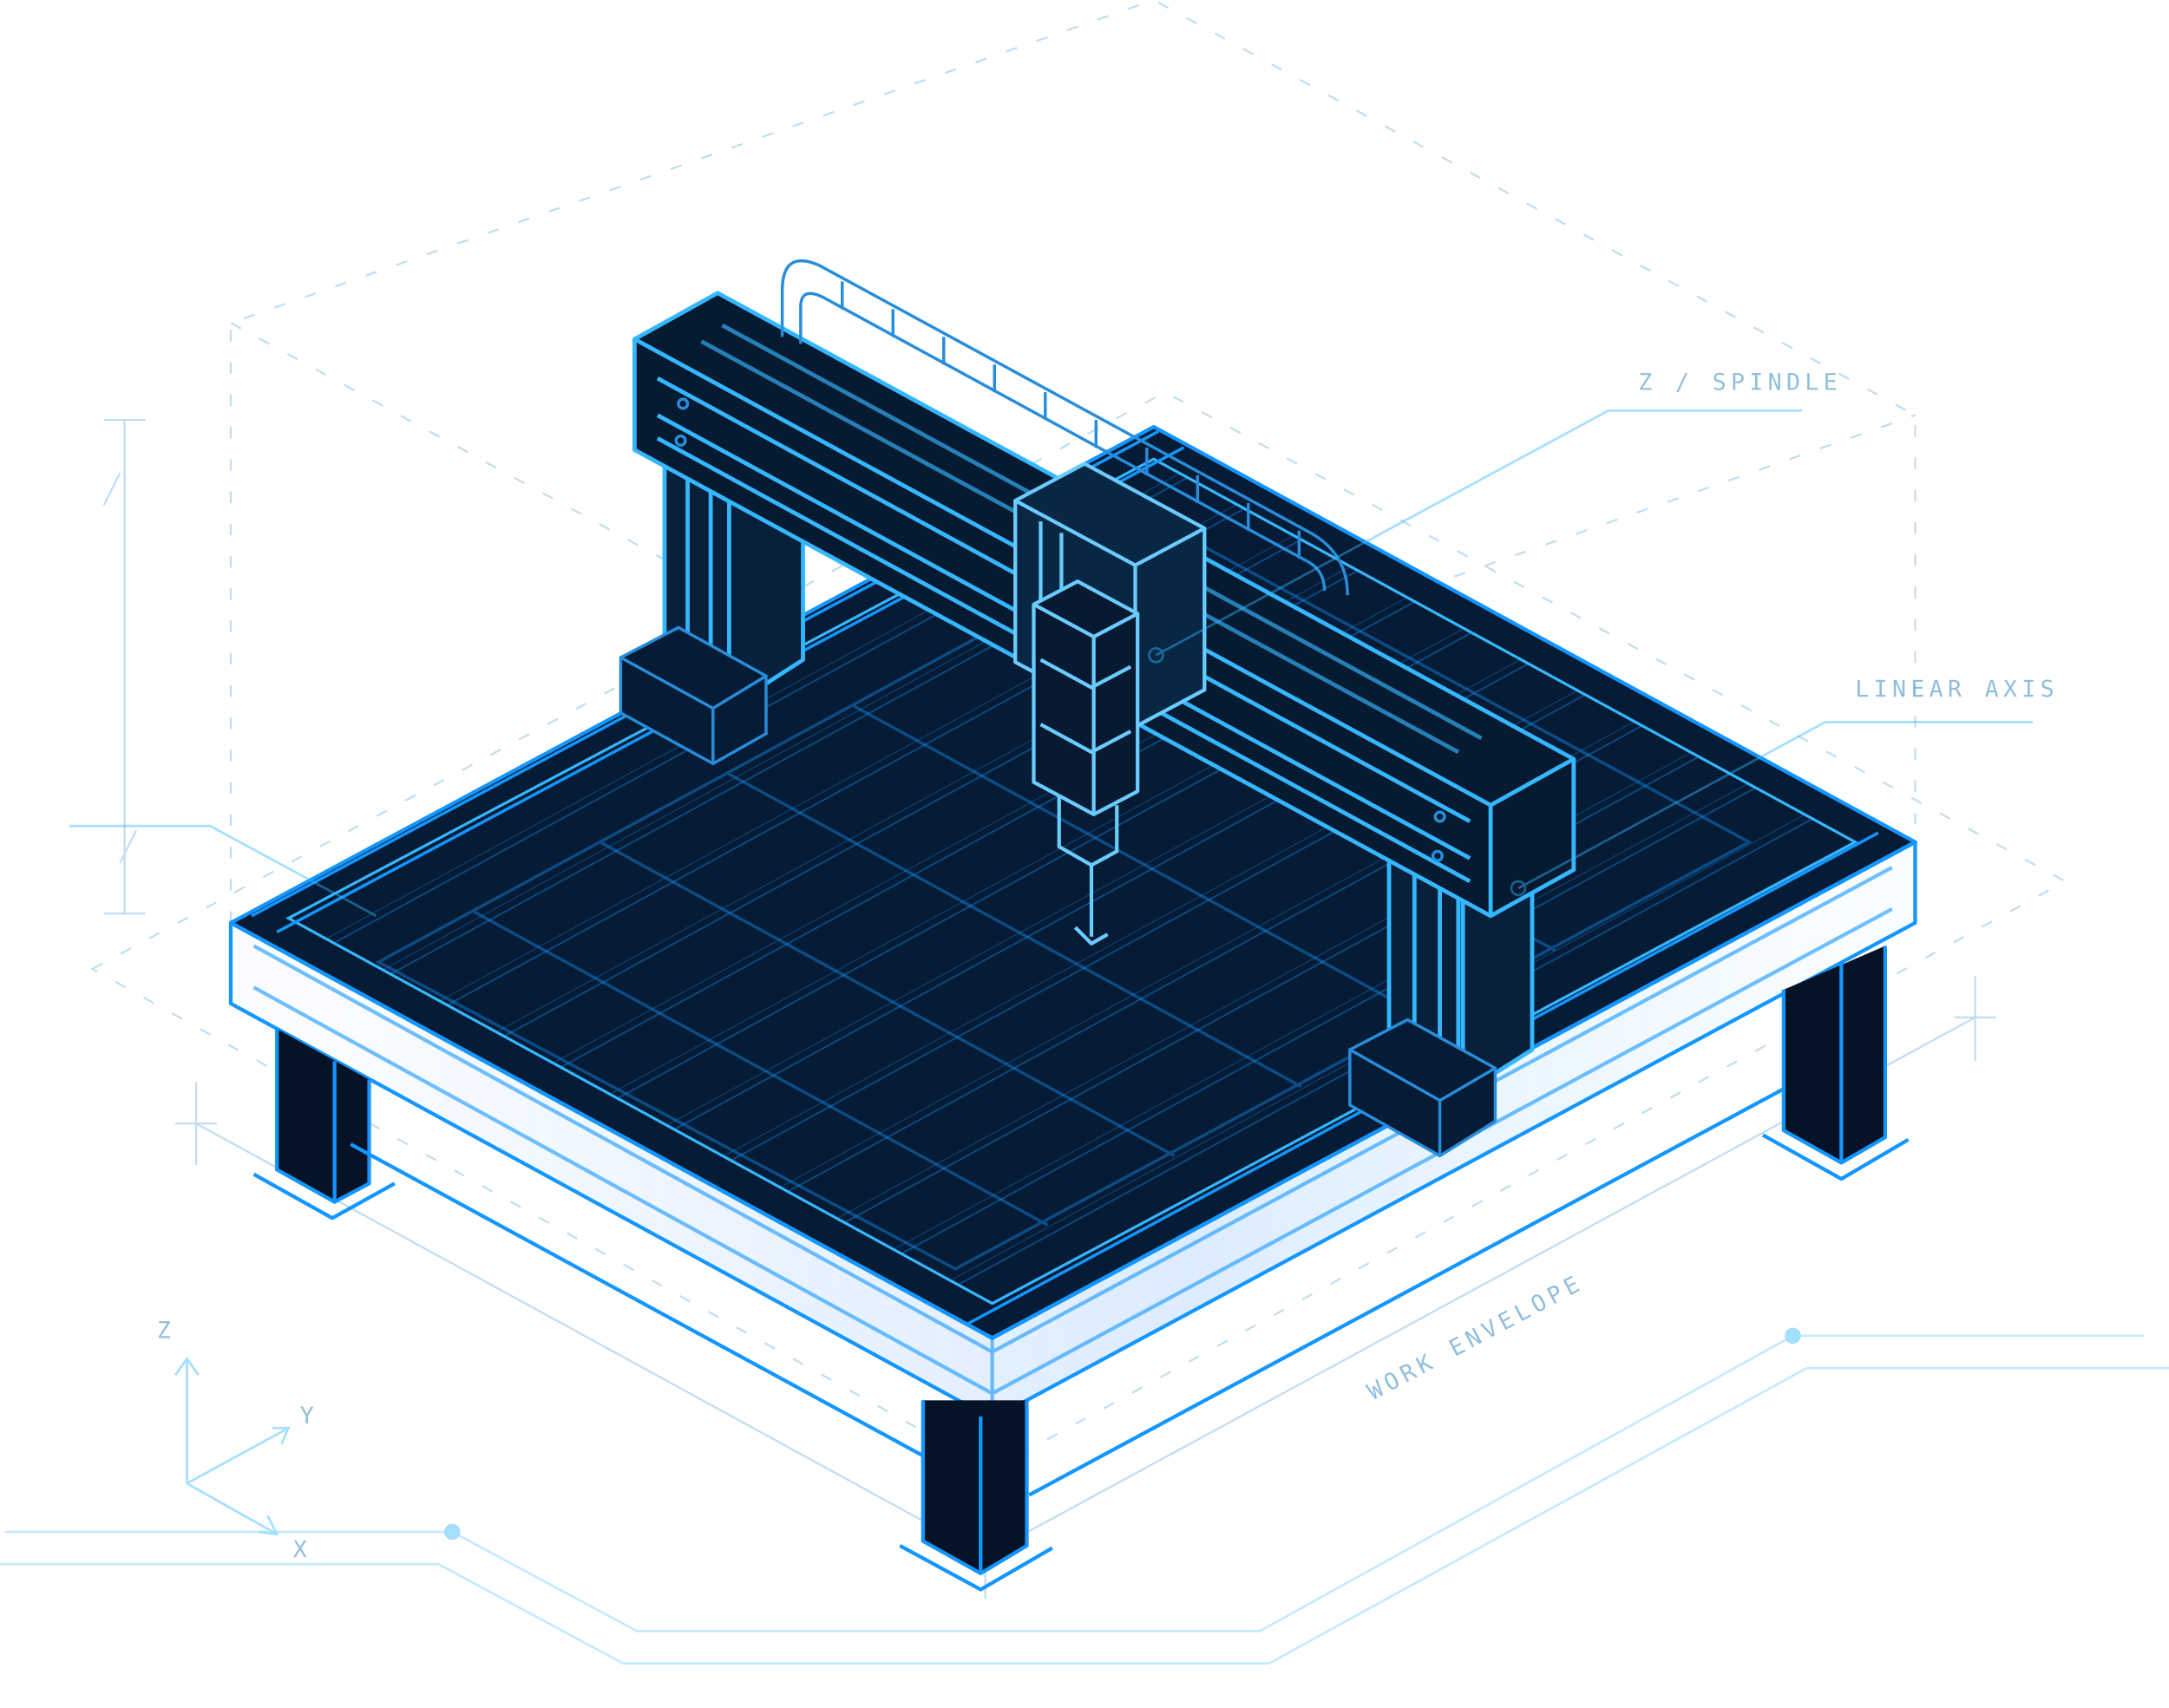
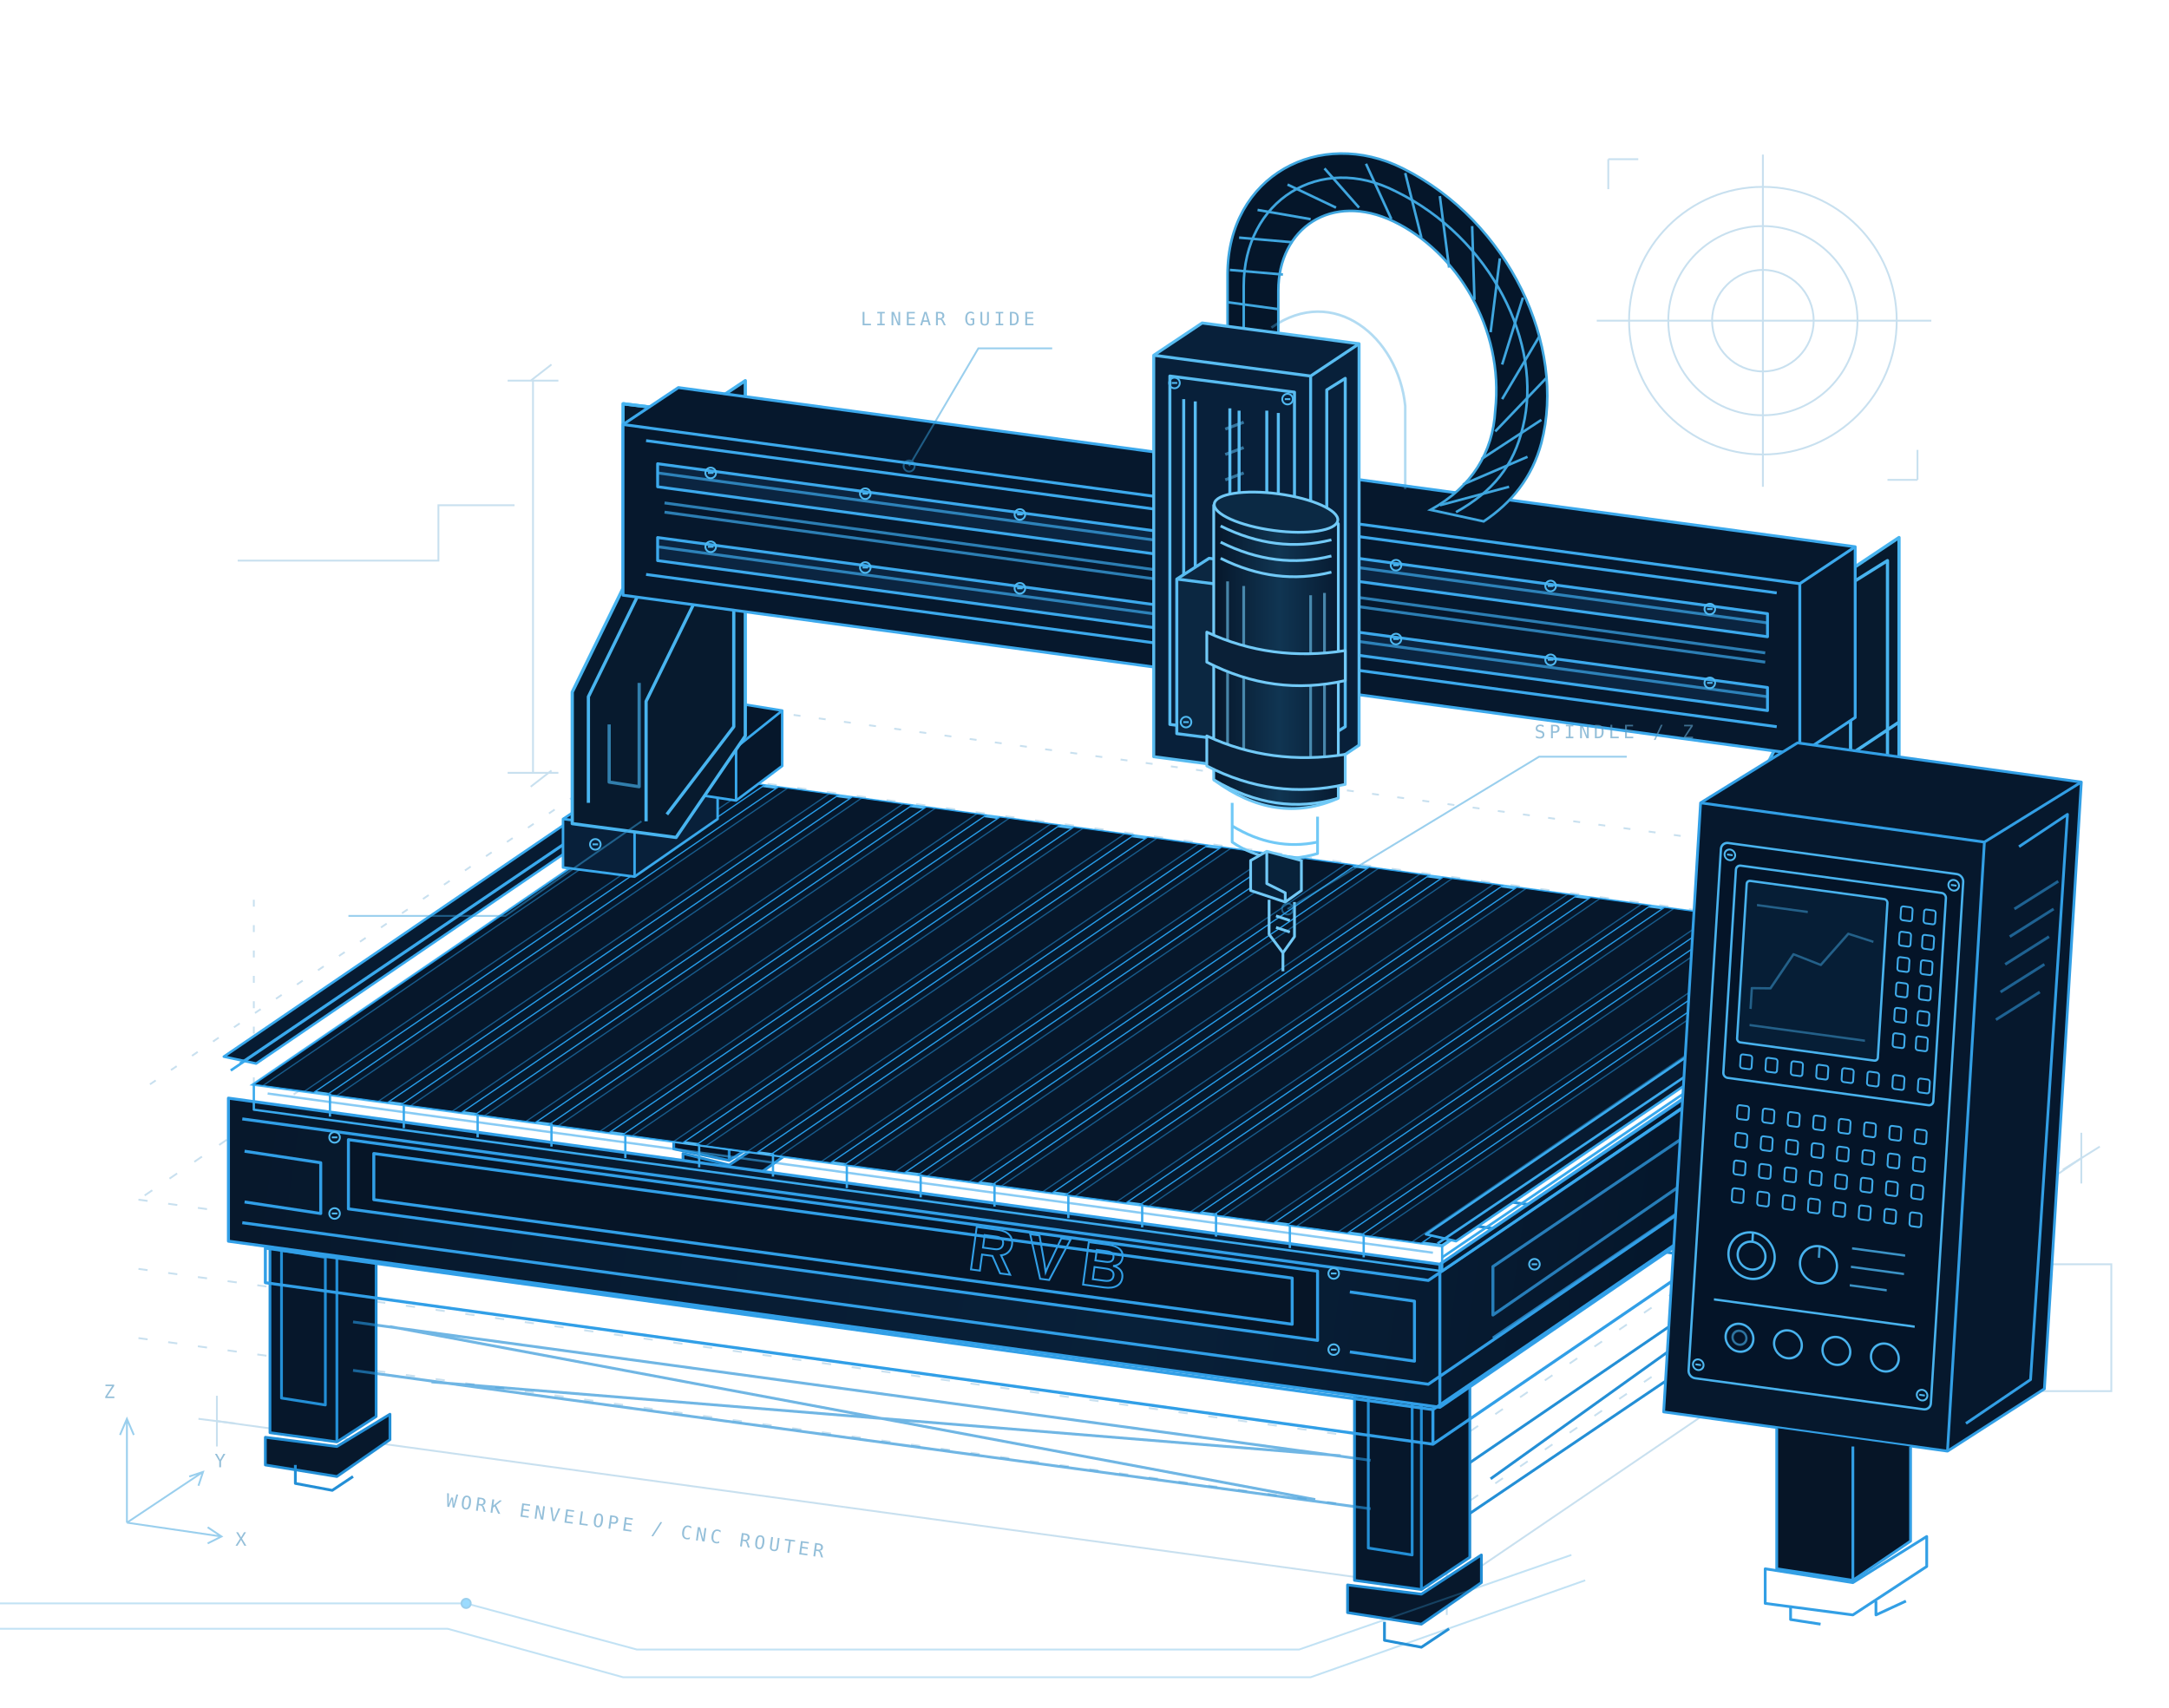
<svg xmlns="http://www.w3.org/2000/svg" viewBox="0 0 940 740" fill="none">
  <defs>
-     <linearGradient id="bed" x1="140" y1="400" x2="830" y2="420" gradientUnits="userSpaceOnUse">
-       <stop stop-color="#006bff" stop-opacity=".02" />
-       <stop offset=".55" stop-color="#087bff" stop-opacity=".14" />
-       <stop offset="1" stop-color="#35b7ff" stop-opacity=".02" />
+     <linearGradient id="frame" x1="110" y1="450" x2="820" y2="550" gradientUnits="userSpaceOnUse">
+       <stop stop-color="#07182c" />
+       <stop offset=".55" stop-color="#082039" />
+       <stop offset="1" stop-color="#041326" />
    </linearGradient>
-     <pattern id="slots" width="28" height="28" patternUnits="userSpaceOnUse" patternTransform="matrix(.88 .48 -.88 .48 0 0)">
-       <path d="M0 0V28 M4 0V28" stroke="#1496ff" stroke-width=".8" opacity=".4" />
-     </pattern>
+     <linearGradient id="spindle" x1="526" y1="250" x2="583" y2="250" gradientUnits="userSpaceOnUse">
+       <stop stop-color="#06172b" />
+       <stop offset=".5" stop-color="#103552" />
+       <stop offset="1" stop-color="#06182e" />
+     </linearGradient>
+     <g id="slot" stroke="#279eea" stroke-width=".8">
+       <path fill="#06172b" d="M0 0H26V315H0Z" />
+       <path d="M4 0V315 M22 0V315" opacity=".5" />
+     </g>
+     <g id="rail-bolt" stroke="#4fb8f0" stroke-width=".8">
+       <circle r="2.3" />
+       <path d="M-1.2 0H1.2" />
+     </g>
+     <g id="key" stroke="#3eaae9" stroke-width=".8">
+       <rect width="5" height="6" rx="1" />
+     </g>
+     <g id="key-row">
+       <use href="#key" />
+       <use href="#key" x="11" />
+       <use href="#key" x="22" />
+       <use href="#key" x="33" />
+       <use href="#key" x="44" />
+       <use href="#key" x="55" />
+       <use href="#key" x="66" />
+       <use href="#key" x="77" />
+     </g>
  </defs>
-   <g stroke="#2788cb" stroke-width=".8" opacity=".3">
-     <path d="M40 420 505 170 895 382 430 637Z M100 400V140L500 0 830 180V365 M430 580V320 M100 140 430 320 830 180" stroke-dasharray="5 9" />
-     <path d="M85 487 427 674 856 441 M85 469V505 M427 656V693 M856 423V460 M76 487H94 M418 674H436 M847 441H865" />
-     <path d="M54 396V182 M45 396H63 M45 182H63 M52 205 45 219 M52 374 59 360" />
-     <circle cx="470" cy="401" r="150" stroke-dasharray="4 14" transform="matrix(1 0 0 .5 0 200)" />
-   </g>
-   <g stroke="#1496ff" stroke-width="1.6" stroke-linejoin="round">
-     <path fill="#061b35" d="M100 400 500 185 830 365 430 580Z" />
-     <path fill="url(#bed)" d="M100 400 430 580 830 365V400L430 615 100 435Z" />
-     <path d="M430 580V615 M110 410 430 586 820 376 M110 428 430 604 820 394" opacity=".6" />
-     <path fill="#061225" d="M120 446V507L145 521 160 513V468 M400 607V668L425 682 445 670V607 M773 429V490L798 504 817 493V410" />
-     <path d="M145 460V521 M425 614V681 M798 417V504 M152 496 400 631 M446 648 773 472" />
-     <path d="M110 509 144 528 171 513 M390 670 425 689 456 671 M764 492 798 511 827 494" />
-   </g>
-   <path d="M125 398 500 199 804 365 430 565Z" fill="url(#slots)" stroke="#35b7ff" stroke-width="1.2" />
-   <g stroke="#1496ff" stroke-width="1.3">
-     <path d="M109 397 502 187 M120 404 513 194 M419 574 814 361 M430 580 828 366" />
-     <path d="M164 417 509 230 758 365 414 550Z M205 395 454 531 M260 365 509 501 M315 335 564 471 M370 306 619 442 M425 276 674 412" opacity=".4" />
-   </g>
-   <g stroke="#35b7ff" stroke-width="1.8" stroke-linejoin="round">
-     <path fill="#08203b" d="M288 306V157L316 141 348 159V286L320 304Z" />
-     <path d="M316 141V290 M288 157 316 173 348 159 M316 173V290 M298 299V187L308 192V295" />
-     <path fill="#08203b" d="M602 477V328L632 312 664 330V455L634 474Z" />
-     <path d="M632 312V458 M602 328 634 346 664 330 M634 346V474 M613 466V358L624 364V466" />
-     <path fill="#061a31" d="M275 147 311 127 682 329V377L646 397 275 195Z" />
-     <path d="M275 147 646 349 682 329 M646 349V397 M285 164 637 356 M285 180 637 372 M285 190 637 382" />
-     <path d="M304 148 632 326 M313 141 642 320" opacity=".65" />
-   </g>
-   <g stroke="#6acbff" stroke-width="1.6" stroke-linejoin="round">
-     <path fill="#082745" d="M440 217 470 201 522 229V299L492 315 440 287Z" />
-     <path d="M440 217 492 245 522 229 M492 245V315 M451 226V282 M460 231V287" />
-     <path fill="#071a32" d="M448 262 467 252 493 266V343L474 353 448 339Z" />
-     <path d="M448 262 474 276 493 266 M474 276V353 M451 286 473 298 490 289 M451 314 473 326 490 317" />
-     <path d="M459 345V367L473 375 484 369V349 M473 375V406 M466 402 473 409 480 405" />
-   </g>
-   <g stroke="#278ddb" stroke-width="1.3">
-     <path d="M339 146V126Q339 108 355 115L568 231Q584 240 584 258 M347 149V133Q347 124 357 129L566 243Q574 247 574 256" />
-     <path d="M365 122 365 134 M387 134V146 M409 146V158 M431 158V170 M453 170V182 M475 182V194 M497 194V206 M519 206V218 M541 218V230 M563 230V242" />
-     <path fill="#061b35" d="M269 285 294 272 332 293V318L309 331 269 309Z M585 455 610 442 648 463V486L624 501 585 479Z" />
-     <path d="M269 285 309 307 332 293 M309 307V331 M585 455 624 477 648 463 M624 477V501" />
-     <circle cx="296" cy="175" r="2" />
-     <circle cx="295" cy="191" r="2" />
-     <circle cx="624" cy="354" r="2" />
-     <circle cx="623" cy="371" r="2" />
-   </g>
-   <g stroke="#35b7ff" stroke-width="1" opacity=".45">
-     <path d="M501 284 697 178H781 M658 385 791 313H881 M163 397 91 358H30" />
-     <circle cx="501" cy="284" r="3" />
-     <circle cx="658" cy="385" r="3" />
-     <path d="M81 643V589 M81 643 120 665 M81 643 125 619 M76 596 81 589 86 596 M112 664 120 665 116 657 M118 619 125 619 122 626" />
-     <path d="M2 664H196L276 707H546L777 579H929 M0 678H190L270 721H550L783 593H940" opacity=".65" />
-     <circle cx="196" cy="664" r="3" fill="#35b7ff" />
-     <circle cx="777" cy="579" r="3" fill="#35b7ff" />
-   </g>
-   <g fill="#549bc8" font-family="monospace" font-size="10" letter-spacing="2" opacity=".65">
-     <text x="710" y="169">Z / SPINDLE</text>
-     <text x="804" y="302">LINEAR AXIS</text>
-     <text x="68" y="580">Z</text>
-     <text x="127" y="675">X</text>
-     <text x="130" y="617">Y</text>
-     <text x="595" y="607" transform="rotate(-28 595 607)">WORK ENVELOPE</text>
+   <g stroke="#2583bf" stroke-width=".8" opacity=".25">
+     <path d="M60 520 626 598 893 416 327 339Z M60 550 626 628 893 446 M60 580 626 658 893 476" stroke-dasharray="4 9" />
+     <path d="M94 616 627 689 902 502 M94 605V627 M627 678V700 M902 491V513" />
+     <path d="M86 615 102 617 M619 688 635 690 M894 507 910 497" />
+     <path d="M231 335V165 M220 335H242 M220 165H242 M239 334 230 341 M230 165 239 158" />
+     <path d="M65 470 308 305 858 380 M110 470V385 M625 540V455" stroke-dasharray="3 8" />
+     <circle cx="764" cy="139" r="58" />
+     <circle cx="764" cy="139" r="41" />
+     <circle cx="764" cy="139" r="22" />
+     <path d="M692 139H837 M764 67V211 M697 69H710 M697 69V82 M831 208H818 M831 208V195" />
+     <path d="M103 243H190V219H223 M868 548H915V603H884" />
+   </g>
+   <g stroke="#238fd6" stroke-width="1.2" stroke-linejoin="round">
+     <path fill="#051326" d="M292 395V498L316 503 338 489V384 M766 454V542L789 547 811 533V438" />
+     <path d="M316 396V503 M789 454V547 M294 472 772 537 M316 487 789 552" />
+     <path fill="#06172b" d="M117 526V621L146 625 163 614V532 M587 591V685L616 689 637 675V577" />
+     <path d="M146 531V625 M616 595V689 M122 542 141 545V609L122 606Z M593 605 612 608V674L593 671Z" />
+     <path d="M153 573 594 633 M153 594 594 654 M169 575 570 650 M187 599 581 631" opacity=".65" />
+     <path d="M637 634 779 537 M637 656 779 560 M646 641 766 555" />
+     <path fill="#07182c" d="M115 623 146 627 169 613V624L146 640 115 635Z M584 687 616 691 642 674V686L616 704 584 699Z M296 500 316 505 340 489V501L316 518 296 514Z M770 544 789 549 814 532V544L789 562 770 558Z" />
+     <path d="M128 635V643L144 646 153 640 M600 703V711L616 714 628 706 M303 515V522L318 525 M784 560V568L797 565" />
+   </g>
+   <g stroke="#319fe7" stroke-width="1.3" stroke-linejoin="round">
+     <path fill="url(#frame)" d="M99 476 624 548 833 406V467L624 610 99 538Z" />
+     <path d="M624 548V610 M105 485 619 555 827 414 M105 530 619 600 827 458" />
+     <path fill="#061527" d="M151 494 571 551V581L151 524Z" />
+     <path d="M162 500 560 554V574L162 520Z M106 499 139 504V526L106 521 M585 560 613 564V590L585 586" />
+     <path d="M647 549 802 444V463L647 570Z M647 580 802 475" opacity=".75" />
+     <path d="M115 541 621 611 816 478V493L621 626 115 556Z M621 611V626" />
+     <use href="#rail-bolt" x="145" y="493" />
+     <use href="#rail-bolt" x="578" y="552" />
+     <use href="#rail-bolt" x="145" y="526" />
+     <use href="#rail-bolt" x="578" y="585" />
+     <use href="#rail-bolt" x="665" y="548" />
+     <use href="#rail-bolt" x="790" y="463" />
+   </g>
+   <text x="419" y="550" transform="rotate(7.7 419 550)" font-family="Arial, sans-serif" font-size="27" font-weight="600" letter-spacing="6" fill="none" stroke="#319fe7" stroke-width=".8">RVB</text>
+   <path fill="#06192d" stroke="#50b8f4" stroke-width="1.4" d="M110 470 305 337 820 407 625 540Z" />
+   <g transform="matrix(1 .136 .62 -.423 110 470)">
+     <use href="#slot" />
+     <use href="#slot" x="32" />
+     <use href="#slot" x="64" />
+     <use href="#slot" x="96" />
+     <use href="#slot" x="128" />
+     <use href="#slot" x="160" />
+     <use href="#slot" x="192" />
+     <use href="#slot" x="224" />
+     <use href="#slot" x="256" />
+     <use href="#slot" x="288" />
+     <use href="#slot" x="320" />
+     <use href="#slot" x="352" />
+     <use href="#slot" x="384" />
+     <use href="#slot" x="416" />
+     <use href="#slot" x="448" />
+     <use href="#slot" x="480" />
+   </g>
+   <g stroke="#39a9ed" stroke-width="1" stroke-linejoin="round">
+     <path d="M110 470V481L625 551 820 418V407 M625 540V551" />
+     <path d="M116 474 621 543 M631 543 813 419" opacity=".6" />
+     <path d="M143 474V484 M175 479V489 M207 483V493 M239 487V497 M271 492V502 M303 496V506 M335 500V510 M367 505V515 M399 509V519 M431 513V523 M463 518V528 M495 522V532 M527 526V536 M559 531V541 M591 535V545" />
+   </g>
+   <g stroke="#39a9ed" stroke-width="1.1" stroke-linejoin="round">
+     <path fill="#071b32" d="M97 458 298 321 312 324 111 461Z M618 535 819 398 832 401 631 538Z" />
+     <path d="M104 461 306 324 M623 539 826 402 M100 464 296 331 M625 545 827 408" />
+     <path fill="#08203a" d="M244 355 280 331 311 335V355L275 380 244 376Z M744 423 780 399 811 403V423L775 448 744 444Z" />
+     <path d="M244 355 275 359 311 335 M275 359V380 M744 423 775 427 811 403 M775 427V448" />
+     <path fill="#06172b" d="M286 319 308 303 339 308V332L319 347 286 342Z M802 390 824 374 853 379V403L833 418 802 413Z" />
+     <path d="M286 319 319 324 339 308 M319 324V347 M802 390 833 395 853 379 M833 395V418" />
+     <use href="#rail-bolt" x="258" y="366" />
+     <use href="#rail-bolt" x="755" y="435" />
+   </g>
+   <g stroke="#48b4ef" stroke-width="1.4" stroke-linejoin="round">
+     <path fill="#071a2e" d="M248 351V300L270 255V175L302 179 323 165V319L293 363 248 357Z" />
+     <path d="M270 255 302 259 280 304V356 M302 179V259 M302 259 323 245 M302 179 270 175 M302 185 318 175V315L289 353 M255 348V302L277 257V189" />
+     <path fill="#071a2e" d="M748 419V368L770 323V243L802 247 823 233V387L793 431 748 425Z" />
+     <path d="M770 323 802 327 780 372V424 M802 247V327 M802 327 823 313 M802 247 770 243 M802 253 818 243V383L789 421 M755 416V370L777 325V257" />
+     <path d="M264 314V339L277 341V296 M764 382V407L777 409V364" opacity=".65" />
+   </g>
+   <g stroke="#3ca9ec" stroke-width="1.25" stroke-linejoin="round">
+     <path fill="#06182d" d="M270 184 294 168 804 237V311L780 327 270 258Z" />
+     <path d="M270 184 780 253 804 237 M780 253V327 M280 191 770 257 M280 249 770 315" />
+     <path fill="#0b2541" d="M285 201 766 266V276L285 211Z M285 233 766 298V308L285 243Z" />
+     <path d="M285 205 766 270 M285 237 766 302 M288 218 765 283 M288 222 765 287" opacity=".7" />
+     <use href="#rail-bolt" x="308" y="205" />
+     <use href="#rail-bolt" x="375" y="214" />
+     <use href="#rail-bolt" x="442" y="223" />
+     <use href="#rail-bolt" x="605" y="245" />
+     <use href="#rail-bolt" x="672" y="254" />
+     <use href="#rail-bolt" x="741" y="264" />
+     <use href="#rail-bolt" x="308" y="237" />
+     <use href="#rail-bolt" x="375" y="246" />
+     <use href="#rail-bolt" x="442" y="255" />
+     <use href="#rail-bolt" x="605" y="277" />
+     <use href="#rail-bolt" x="672" y="286" />
+     <use href="#rail-bolt" x="741" y="296" />
+   </g>
+   <g stroke="#3fa6df" stroke-width="1.1">
+     <path fill="#05162a" d="M532 162V119C532 76 572 55 608 73C654 96 679 150 668 192C664 207 655 218 643 226L620 221C638 211 647 196 648 178C652 142 631 109 604 96C577 83 554 99 554 126V165Z" />
+     <path d="M539 162V124C539 87 572 66 605 83C646 103 669 149 660 185C656 202 647 213 631 222" />
+     <path d="M532 145 554 148 M532 131 554 134 M533 117 556 119 M537 103 560 105 M545 91 568 95 M558 80 579 90 M574 73 589 90 M592 71 603 95 M609 75 616 103 M624 85 628 116 M638 98 639 130 M650 112 646 144 M660 129 651 158 M667 146 651 173 M670 164 648 187 M668 182 642 199 M662 198 634 210 M654 211 624 219" />
+     <path d="M551 142C578 123 606 146 609 176V212" opacity=".4" />
+   </g>
+   <g stroke="#58bcf1" stroke-width="1.3" stroke-linejoin="round">
+     <path fill="#08203a" d="M500 154 521 140 589 149V323L568 337 500 328Z" />
+     <path d="M500 154 568 163 589 149 M568 163V337 M507 163 561 170V321L507 314Z M575 169 583 164V315L575 320Z" />
+     <path d="M513 173V306 M518 174V307 M549 178V311 M554 179V312 M533 177V316 M537 178V316" />
+     <path d="M531 186 539 183 M531 197 539 194 M531 208 539 205 M531 219 539 216 M531 230 539 227 M531 241 539 238" opacity=".55" />
+     <path fill="#0b2741" d="M510 251 524 242 579 249V315L565 325 510 318Z" />
+     <path d="M510 251 565 258 579 249 M565 258V325" />
+     <use href="#rail-bolt" x="509" y="166" />
+     <use href="#rail-bolt" x="558" y="173" />
+     <use href="#rail-bolt" x="514" y="313" />
+     <use href="#rail-bolt" x="560" y="320" />
+   </g>
+   <g stroke="#71c9f6" stroke-width="1.2" stroke-linejoin="round">
+     <path fill="url(#spindle)" d="M526 219Q553 209 580 227V346Q553 358 526 338Z" />
+     <ellipse cx="553" cy="222" rx="27" ry="8" transform="rotate(7.7 553 222)" fill="#0b2944" />
+     <path d="M529 228Q553 240 577 234 M529 235Q553 247 577 241 M529 242Q553 254 577 248" />
+     <path d="M532 252V328 M539 254V332 M568 258V337 M574 257V338" opacity=".6" />
+     <path fill="#0a2037" d="M523 274Q551 287 583 282V295Q552 302 523 287Z M523 319Q551 332 583 327V340Q552 347 523 332Z" />
+     <path d="M526 338Q553 354 580 346 M534 348V365Q550 376 571 370V354 M534 358Q552 369 571 365" />
+     <path fill="#08223a" d="M542 373 549 369 564 373V386L557 391 542 386Z" />
+     <path d="M549 369V383L557 387V391 M550 390V405L556 413 561 406V391 M553 397 559 399 M553 402 559 404 M556 413V421" />
+   </g>
+   <g stroke="#329fe5" stroke-width="1.2" stroke-linejoin="round">
+     <path fill="#06182d" d="M737 348 779 322 902 339 886 602 844 629 721 612Z" />
+     <path d="M737 348 860 365 902 339 M860 365 844 629 M875 367 896 353 880 598 852 617" />
+     <path fill="#061527" d="M770 619V680L803 685 828 668V627 M803 627V685" />
+     <path d="M765 680 803 686 835 666V679L803 700 765 695Z M776 696V702L789 704 M813 694V700L826 694" />
+     <path d="M873 394 892 382 M871 406 890 394 M869 418 888 406 M867 430 886 418 M865 442 884 430" opacity=".55" />
+   </g>
+   <g transform="matrix(1 .136 -.062 1 746 365)" stroke="#48b2ed" stroke-width="1" stroke-linejoin="round">
+     <rect width="105" height="232" rx="3" fill="#041428" />
+     <rect x="7" y="9" width="91" height="92" rx="2" />
+     <rect x="12" y="15" width="61" height="70" rx="1.5" fill="#061e36" />
+     <path d="M17 70V61L25 60 34 44 46 47 57 32 68 34 M17 77H67 M17 25H39" opacity=".45" />
+     <g transform="translate(79 17)">
+       <use href="#key" />
+       <use href="#key" x="10" />
+       <use href="#key" y="11" />
+       <use href="#key" x="10" y="11" />
+       <use href="#key" y="22" />
+       <use href="#key" x="10" y="22" />
+       <use href="#key" y="33" />
+       <use href="#key" x="10" y="33" />
+       <use href="#key" y="44" />
+       <use href="#key" x="10" y="44" />
+       <use href="#key" y="55" />
+       <use href="#key" x="10" y="55" />
+     </g>
+     <g transform="translate(14 90)">
+       <use href="#key-row" />
+     </g>
+     <g transform="translate(14 112)">
+       <use href="#key-row" />
+       <use href="#key-row" y="12" />
+       <use href="#key-row" y="24" />
+       <use href="#key-row" y="36" />
+     </g>
+     <circle cx="24" cy="176" r="10" />
+     <circle cx="24" cy="176" r="6" />
+     <path d="M24 166V170" />
+     <circle cx="53" cy="176" r="8" />
+     <path d="M53 168V173 M67 167H90 M67 175H90 M67 183H83" opacity=".8" />
+     <path d="M9 197H96" />
+     <circle cx="21" cy="212" r="6" />
+     <circle cx="42" cy="212" r="6" />
+     <circle cx="63" cy="212" r="6" />
+     <circle cx="84" cy="212" r="6" />
+     <circle cx="21" cy="212" r="3" opacity=".6" />
+     <use href="#rail-bolt" x="4" y="5" />
+     <use href="#rail-bolt" x="101" y="5" />
+     <use href="#rail-bolt" x="4" y="226" />
+     <use href="#rail-bolt" x="101" y="226" />
+   </g>
+   <g stroke="#359fdc" stroke-width=".8" opacity=".5">
+     <path d="M558 394 667 328H705 M394 202 424 151H456 M278 356 219 397H151" />
+     <circle cx="558" cy="394" r="2.4" />
+     <circle cx="394" cy="202" r="2.4" />
+     <path d="M55 660V615 M55 660 96 666 M55 660 88 638 M52 622 55 615 58 622 M90 662 96 666 90 669 M82 640 88 638 86 644" />
+     <path d="M0 695H202L276 715H563L681 674 M0 706H194L270 727H568L687 685" opacity=".6" />
+     <circle cx="202" cy="695" r="2" fill="#35b7ff" />
+   </g>
+   <g fill="#5b9dc5" font-family="monospace" font-size="8" letter-spacing="1.6" opacity=".65">
+     <text x="665" y="320">SPINDLE / Z</text>
+     <text x="373" y="141">LINEAR GUIDE</text>
+     <text x="45" y="606">Z</text>
+     <text x="102" y="670">X</text>
+     <text x="93" y="636">Y</text>
+     <text x="193" y="653" transform="rotate(7.7 193 653)">WORK ENVELOPE / CNC ROUTER</text>
  </g>
</svg>
